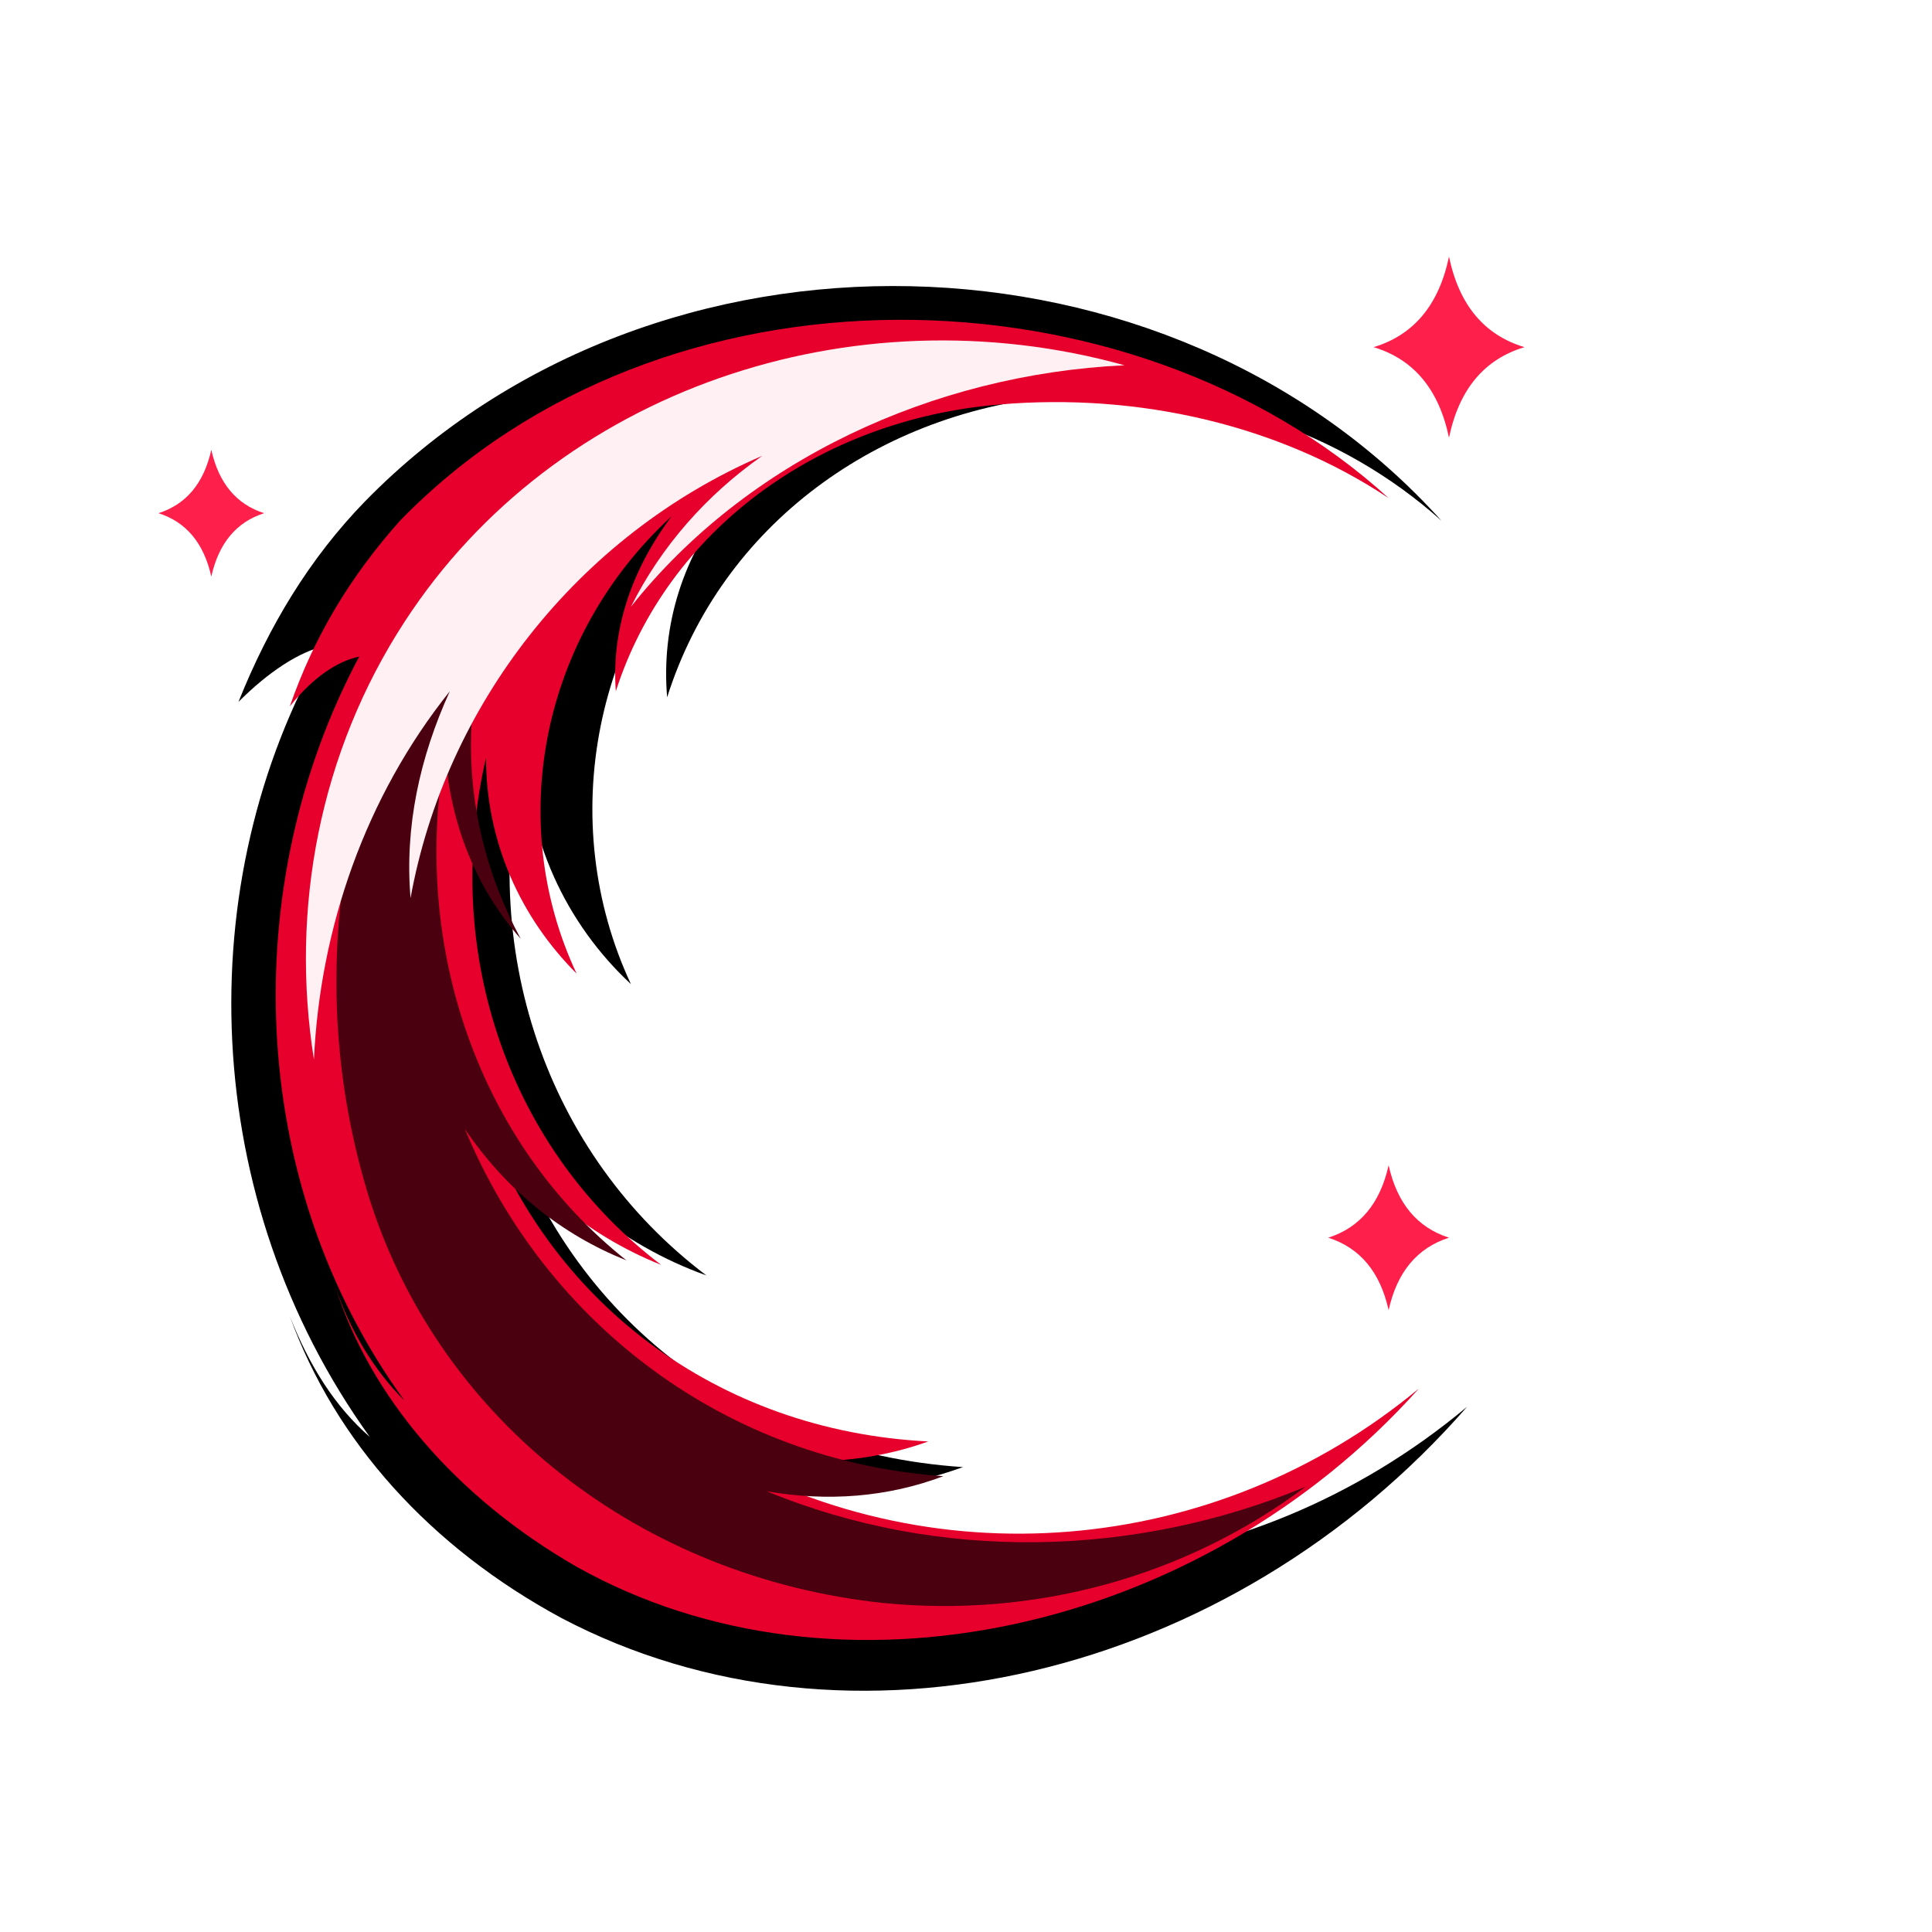
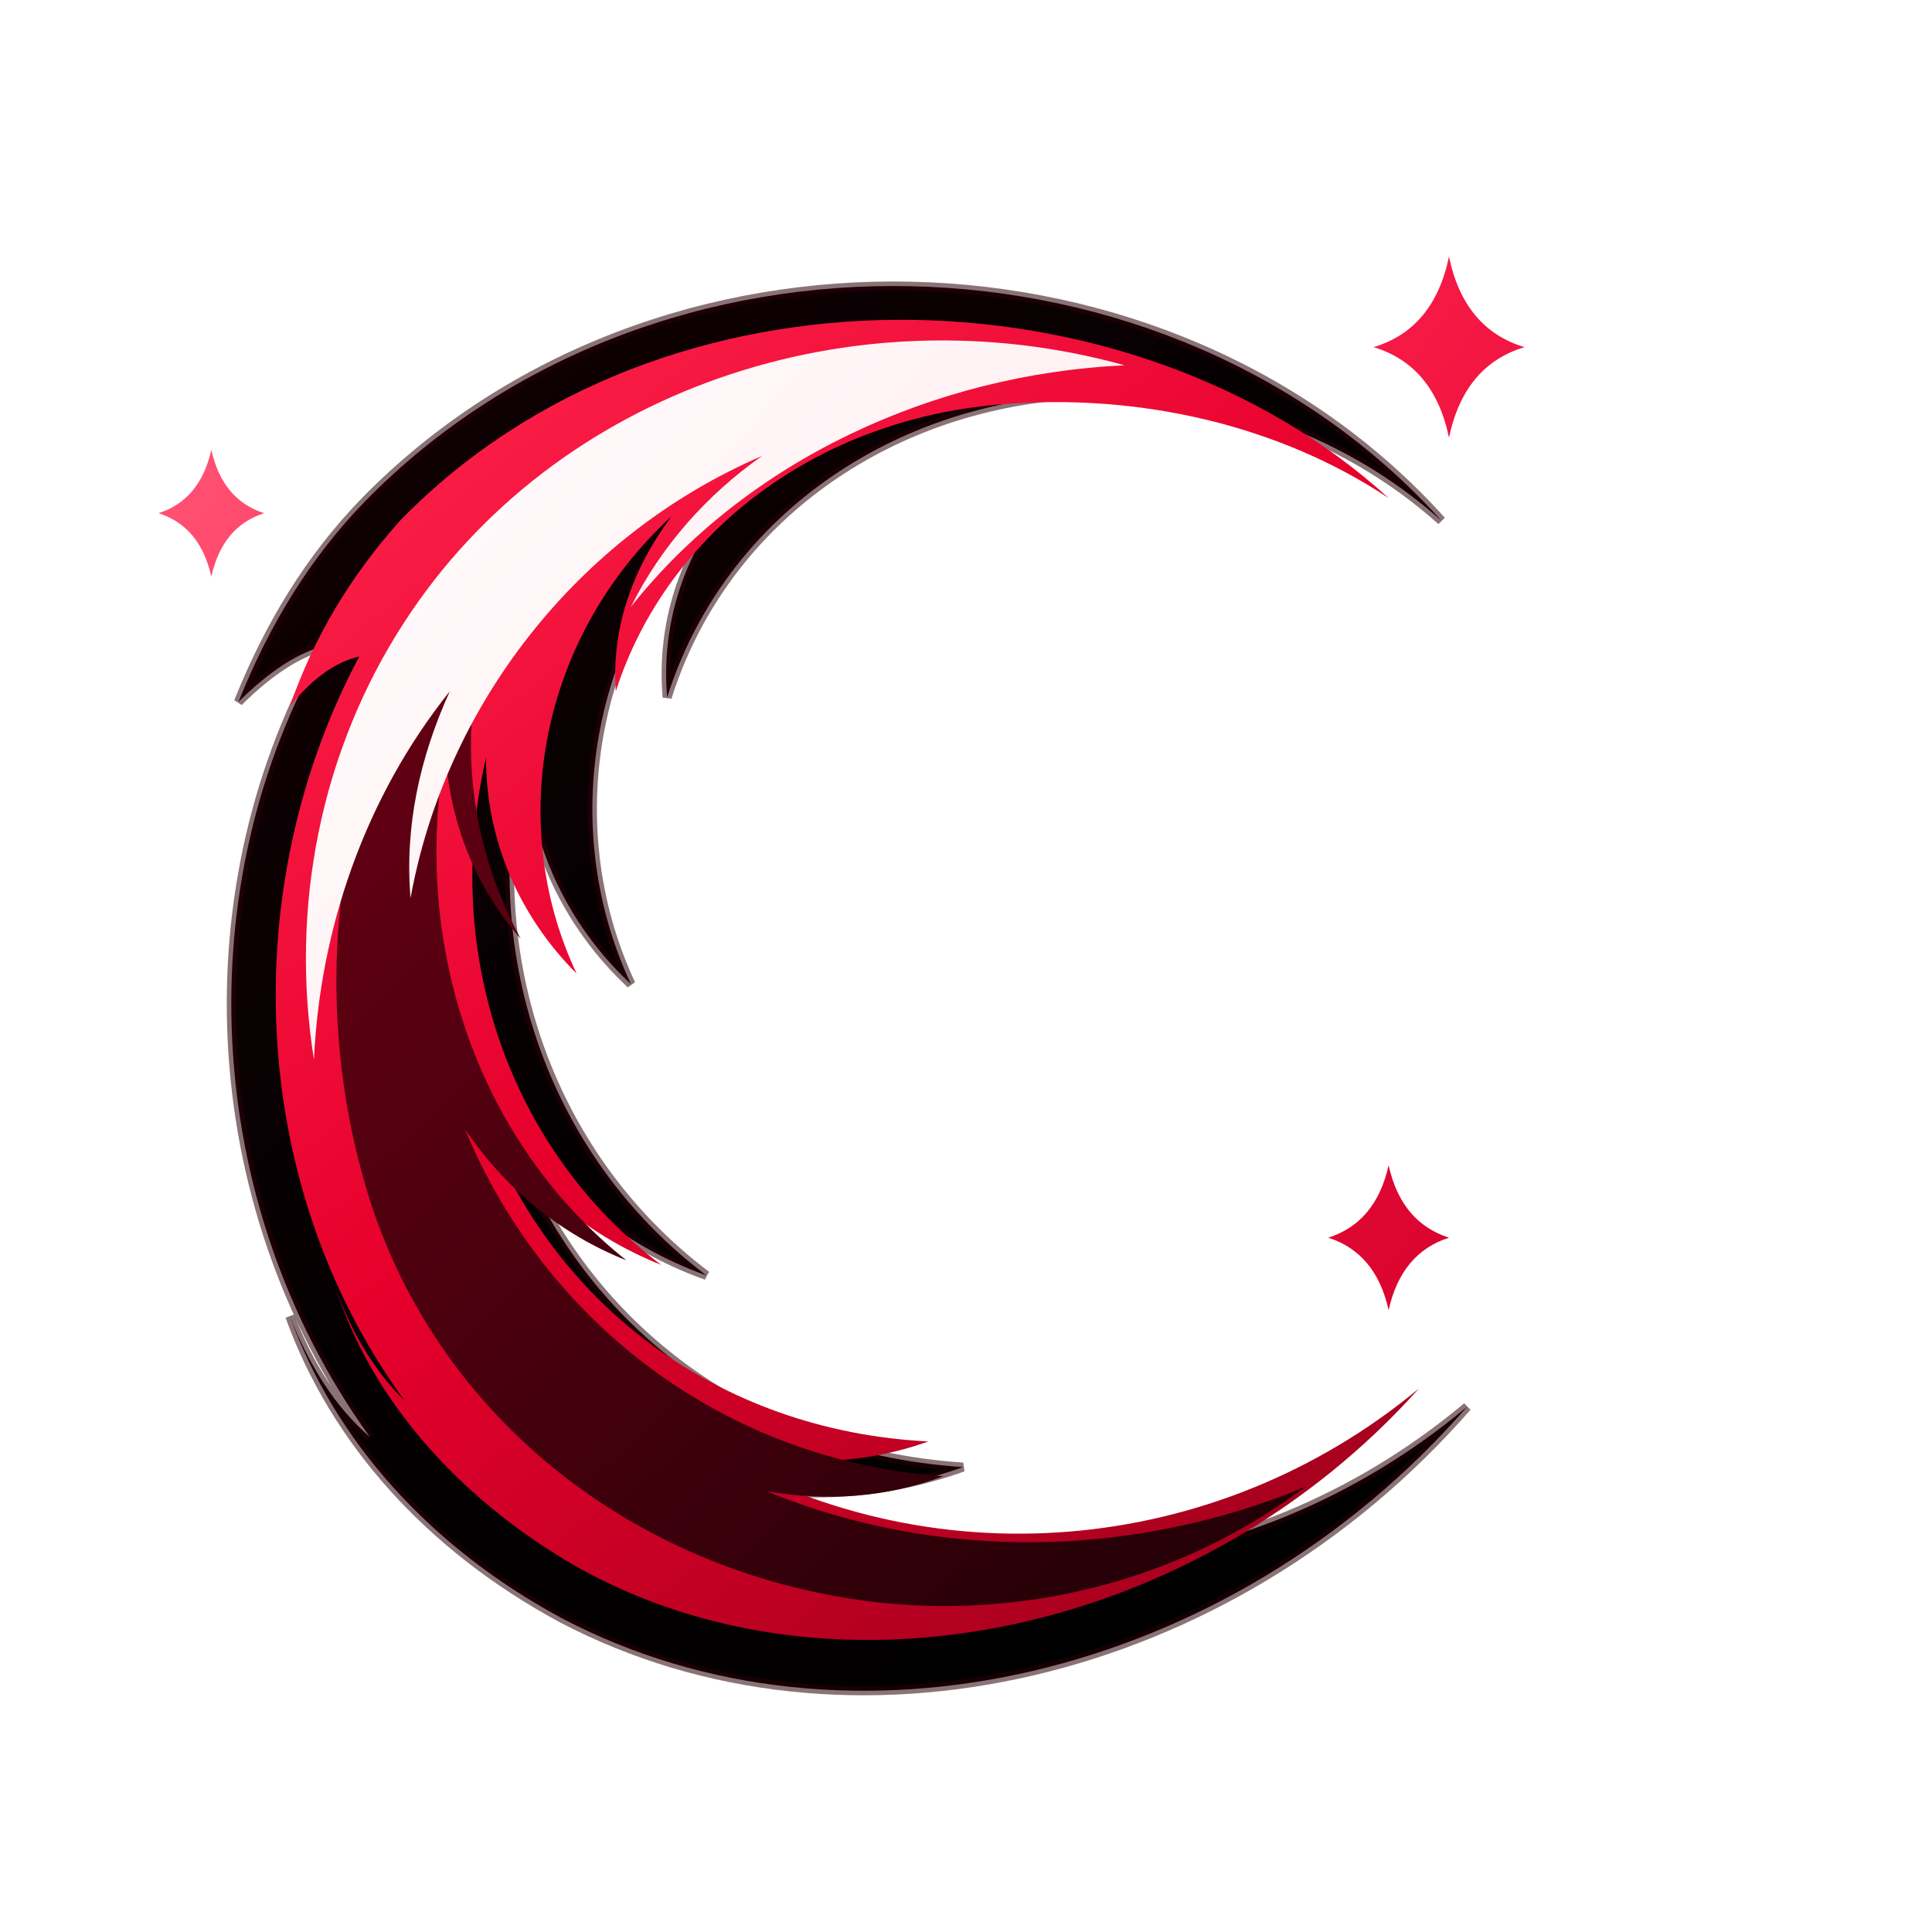
<svg xmlns="http://www.w3.org/2000/svg" viewBox="0 0 128 128" width="128" height="128">
+   <defs>
+     <linearGradient id="voidGrad" gradientUnits="userSpaceOnUse" x1="16" y1="20" x2="96" y2="108">
+       <stop offset="0%" stop-color="#120004" />
+       <stop offset="48%" stop-color="#040001" />
+       <stop offset="100%" stop-color="#000000" />
+     </linearGradient>
+     <linearGradient id="horizonGrad" gradientUnits="userSpaceOnUse" x1="22" y1="22" x2="90" y2="106">
+       <stop offset="0%" stop-color="#FF244C" />
+       <stop offset="48%" stop-color="#E6002B" />
+       <stop offset="100%" stop-color="#9E001C" />
+     </linearGradient>
+     <linearGradient id="veinsGrad" gradientUnits="userSpaceOnUse" x1="20" y1="36" x2="86" y2="106">
+       <stop offset="0%" stop-color="#6B0014" />
+       <stop offset="54%" stop-color="#45000D" />
+       <stop offset="100%" stop-color="#1F0005" />
+     </linearGradient>
+     <linearGradient id="highlightGrad" gradientUnits="userSpaceOnUse" x1="20" y1="22" x2="74" y2="70">
+       <stop offset="0%" stop-color="#FFFFFF" />
+       <stop offset="58%" stop-color="#FFF0F3" />
+       <stop offset="100%" stop-color="#FFA3B5" />
+     </linearGradient>
+     <linearGradient id="starGrad" gradientUnits="userSpaceOnUse" x1="10" y1="16" x2="102" y2="88">
+       <stop offset="0%" stop-color="#FF5C7C" />
+       <stop offset="50%" stop-color="#FF1F4B" />
+       <stop offset="100%" stop-color="#D4002A" />
+     </linearGradient>
+   </defs>
  <g id="void">
-     <path fill="#000000" d="M 95.5 34.5 C 77.5 14.5 43.5 13.5 24.2 33.2 C 20.5 37 17.8 41.5 15.8 46.5 C 17.8 44.5 19.8 43.2 21.5 42.8 C 12.5 58.5 13.2 79.5 24.5 95.2 C 22.2 93.2 20.5 90.5 19.2 87.2 C 22.2 95.5 28.5 102.5 37.2 107.2 C 56.2 117.2 81.5 111.2 97.2 93.2 C 82.5 105.5 62.2 107.2 46.2 97.8 C 52.2 99.5 58.2 99.2 63.8 97.2 C 48.8 96.2 37.2 86.8 33.2 73.2 C 36.2 78.5 41.2 82.5 46.8 84.5 C 36.2 76.5 31.5 62.8 34.8 49.2 C 34.8 55.5 37.5 61.2 41.8 65.2 C 36.8 54.5 39.2 41.2 48.5 32.8 C 45.2 36.8 43.8 41.5 44.2 46.2 C 47.8 34.8 58.2 27.2 70.5 26.2 C 79.8 25.5 88.8 28.5 95.5 34.5 Z" />
+     <path fill="url(#voidGrad)" stroke="#2B0008" stroke-width="0.6" stroke-opacity="0.55" d="M 95.5 34.5 C 77.5 14.5 43.5 13.5 24.2 33.2 C 20.5 37 17.8 41.5 15.8 46.5 C 17.8 44.5 19.8 43.2 21.5 42.8 C 12.5 58.5 13.2 79.5 24.5 95.2 C 22.2 93.2 20.5 90.5 19.2 87.2 C 22.2 95.5 28.5 102.5 37.2 107.2 C 56.2 117.2 81.5 111.2 97.2 93.2 C 82.5 105.5 62.2 107.2 46.2 97.8 C 52.2 99.5 58.2 99.2 63.8 97.2 C 48.8 96.2 37.2 86.8 33.2 73.2 C 36.2 78.5 41.2 82.5 46.8 84.5 C 36.2 76.5 31.5 62.8 34.8 49.2 C 34.8 55.5 37.5 61.2 41.8 65.2 C 36.8 54.5 39.2 41.2 48.5 32.8 C 45.2 36.8 43.8 41.5 44.2 46.2 C 47.8 34.8 58.2 27.2 70.5 26.2 C 79.8 25.5 88.8 28.5 95.5 34.5 Z" />
  </g>
  <g id="horizon">
-     <path fill="#E6002B" d="M 92 33 C 75 17.5 44 16.5 26.5 34.5 C 23.2 38.2 20.8 42.2 19.2 46.8 C 20.8 44.8 22.4 43.8 23.8 43.5 C 15.8 58.5 16.2 78.2 26.8 92.8 C 24.8 90.8 23.2 88.2 22.2 85.2 C 24.5 92.5 30.2 99.2 38.2 103.8 C 55.5 113.5 79.5 108.2 94 92 C 80.5 103.2 61.5 104.8 46.5 95.8 C 51.5 97.2 56.8 97.2 61.5 95.5 C 47.5 94.8 36.2 86.2 31.8 73.5 C 34.5 78.2 38.8 81.8 43.8 83.8 C 33.8 76.2 29.2 63.2 32.2 50.2 C 32.2 55.8 34.5 60.8 38.2 64.5 C 33.5 54.5 35.8 42.2 44.5 34.2 C 41.8 37.8 40.5 41.8 40.8 45.8 C 44.2 35.2 54.2 27.8 66.2 26.8 C 75.5 26 84.8 28.2 92 33 Z" />
+     <path fill="url(#horizonGrad)" d="M 92 33 C 75 17.5 44 16.5 26.5 34.5 C 23.2 38.2 20.8 42.2 19.2 46.8 C 20.8 44.8 22.4 43.8 23.8 43.5 C 15.8 58.5 16.2 78.2 26.8 92.8 C 24.8 90.8 23.2 88.2 22.2 85.2 C 24.5 92.5 30.2 99.2 38.2 103.8 C 55.5 113.5 79.5 108.2 94 92 C 80.5 103.2 61.5 104.8 46.5 95.8 C 51.5 97.2 56.8 97.2 61.5 95.5 C 47.5 94.8 36.2 86.2 31.8 73.5 C 34.5 78.2 38.8 81.8 43.8 83.8 C 33.8 76.2 29.2 63.2 32.2 50.2 C 32.2 55.8 34.5 60.8 38.2 64.5 C 33.5 54.5 35.8 42.2 44.5 34.2 C 41.8 37.8 40.5 41.8 40.8 45.8 C 44.2 35.2 54.2 27.8 66.2 26.8 C 75.5 26 84.8 28.2 92 33 Z" />
  </g>
  <g id="horizon-veins">
-     <path fill="#4A000E" d="M 31.5 36.5 C 22.8 48.5 19.8 64.5 24.5 79.5 C 29.2 94.2 42.5 104.5 58.5 106.2 C 68.5 107.2 78.5 104.5 86.5 98.5 C 75.2 103.2 62.2 103.5 50.8 98.8 C 54.8 99.5 58.8 99.2 62.5 97.8 C 48.2 96.8 36.2 87.8 30.8 74.8 C 33.5 78.8 37.2 81.8 41.5 83.5 C 31.8 75.8 27.2 62.8 29.5 49.8 C 29.8 54.5 31.5 58.8 34.5 62.2 C 29.8 53.5 30.2 43.5 35.2 35.5 C 33.8 35.8 32.5 36.2 31.5 36.5 Z" />
+     <path fill="url(#veinsGrad)" d="M 31.5 36.5 C 22.8 48.5 19.8 64.5 24.5 79.5 C 29.2 94.2 42.5 104.5 58.5 106.2 C 68.5 107.2 78.5 104.5 86.5 98.5 C 75.2 103.2 62.2 103.5 50.8 98.8 C 54.8 99.5 58.8 99.2 62.5 97.8 C 48.2 96.8 36.2 87.8 30.8 74.8 C 33.5 78.8 37.2 81.8 41.5 83.5 C 31.8 75.8 27.2 62.8 29.5 49.8 C 29.8 54.5 31.5 58.8 34.5 62.2 C 29.8 53.5 30.2 43.5 35.2 35.5 C 33.8 35.8 32.5 36.2 31.5 36.5 Z" />
  </g>
  <g id="horizon-highlight">
-     <path fill="#FFF0F3" d="M 74.5 24.2 C 56.5 19.2 36.8 25.8 26.8 41.2 C 21.2 49.8 19.2 60.2 20.8 70.2 C 21.2 61.5 24.2 52.8 29.8 45.8 C 27.8 50.2 26.8 54.8 27.2 59.5 C 29.5 46.8 38.2 35.5 50.5 30.2 C 46.8 32.8 43.8 36.2 41.8 40.2 C 49.5 30.5 61.8 24.8 74.5 24.2 Z" />
+     <path fill="url(#highlightGrad)" d="M 74.5 24.2 C 56.5 19.2 36.8 25.8 26.8 41.2 C 21.2 49.8 19.2 60.2 20.8 70.2 C 21.2 61.5 24.2 52.8 29.8 45.8 C 27.8 50.2 26.8 54.8 27.2 59.5 C 29.5 46.8 38.2 35.5 50.5 30.2 C 46.8 32.8 43.8 36.2 41.8 40.2 C 49.5 30.5 61.8 24.8 74.5 24.2 Z" />
  </g>
  <g id="particle-1">
-     <path fill="#FF1F4B" d="M 96 17 Q 97 21.8 101 23 Q 97 24.2 96 29 Q 95 24.2 91 23 Q 95 21.8 96 17 Z" />
+     <path fill="url(#starGrad)" d="M 96 17 Q 97 21.8 101 23 Q 97 24.2 96 29 Q 95 24.2 91 23 Q 95 21.8 96 17 Z" />
  </g>
  <g id="particle-2">
-     <path fill="#FF1F4B" d="M 92 77.2 Q 92.84 80.99 96 82 Q 92.84 83.01 92 86.8 Q 91.16 83.01 88 82 Q 91.16 80.99 92 77.2 Z" />
+     <path fill="url(#starGrad)" d="M 92 77.2 Q 92.84 80.99 96 82 Q 92.84 83.01 92 86.8 Q 91.16 83.01 88 82 Q 91.16 80.99 92 77.2 Z" />
  </g>
  <g id="particle-3">
-     <path fill="#FF1F4B" d="M 14 29.8 Q 14.74 33.12 17.5 34 Q 14.74 34.88 14 38.2 Q 13.26 34.88 10.5 34 Q 13.26 33.12 14 29.8 Z" />
+     <path fill="url(#starGrad)" d="M 14 29.8 Q 14.74 33.12 17.5 34 Q 14.74 34.88 14 38.2 Q 13.26 34.88 10.5 34 Q 13.26 33.12 14 29.8 Z" />
  </g>
</svg>
